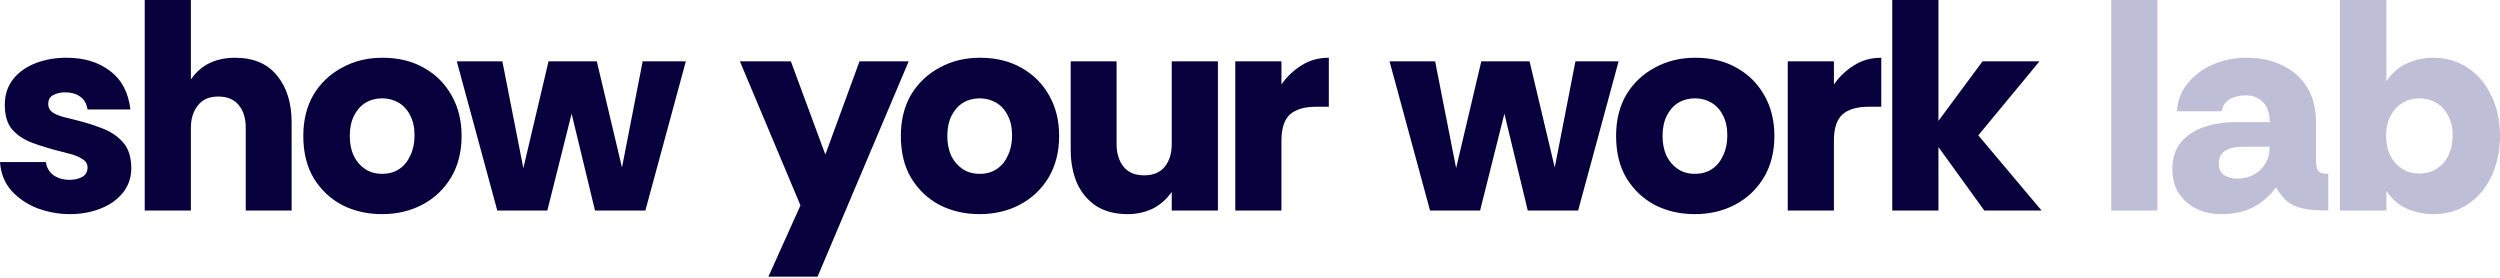
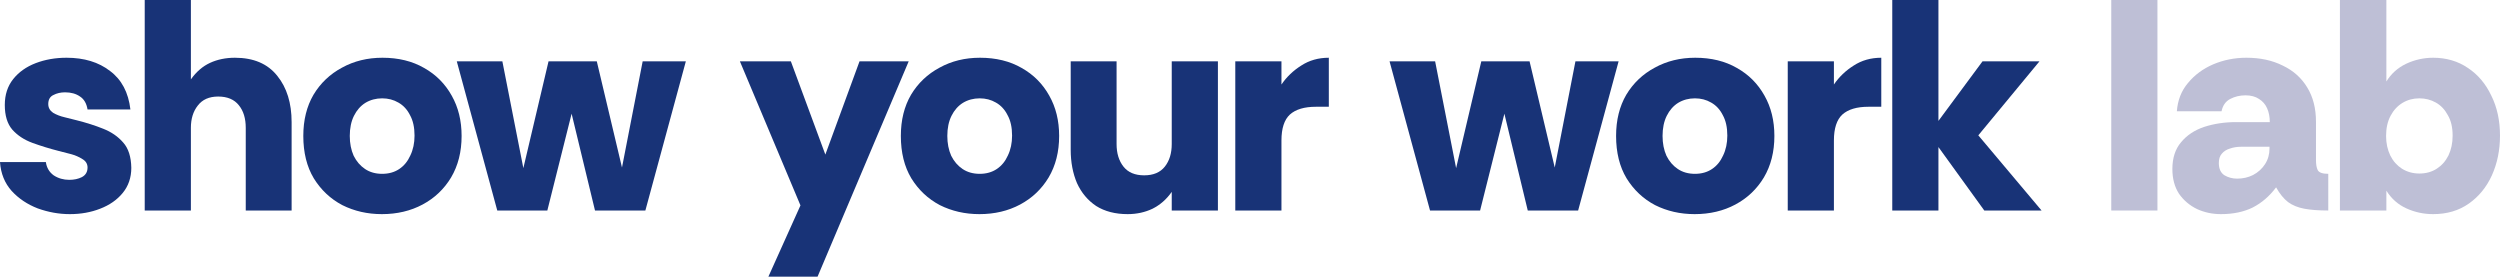
<svg xmlns="http://www.w3.org/2000/svg" width="1200" height="133" viewBox="0 0 1200 133" fill="none">
  <path d="M1167.91 102.781C1163.4 102.781 1159.13 101.866 1155.1 100.038C1151.07 98.209 1147.86 95.37 1145.46 91.521V101.048H1123.16V0H1145.46V39.12C1147.76 35.367 1150.93 32.528 1154.96 30.603C1159.08 28.678 1163.4 27.716 1167.91 27.716C1174.24 27.716 1179.81 29.352 1184.6 32.624C1189.4 35.8 1193.14 40.227 1195.83 45.905C1198.61 51.486 1200 57.886 1200 65.104C1200 72.033 1198.7 78.385 1196.11 84.159C1193.52 89.837 1189.83 94.36 1185.03 97.728C1180.24 101.096 1174.53 102.781 1167.91 102.781ZM1161.29 83.293C1164.46 83.293 1167.24 82.523 1169.64 80.983C1172.03 79.443 1173.91 77.326 1175.25 74.631C1176.59 71.841 1177.26 68.665 1177.26 65.104C1177.26 61.158 1176.5 57.886 1174.96 55.288C1173.52 52.593 1171.6 50.572 1169.2 49.225C1166.81 47.878 1164.17 47.204 1161.29 47.204C1158.32 47.204 1155.63 47.926 1153.23 49.369C1150.83 50.813 1148.91 52.882 1147.48 55.577C1146.04 58.271 1145.32 61.495 1145.32 65.248C1145.32 68.713 1145.99 71.841 1147.33 74.631C1148.67 77.326 1150.55 79.443 1152.94 80.983C1155.44 82.523 1158.22 83.293 1161.29 83.293Z" fill="#BEBFD6" />
  <path d="M1066.05 102.781C1061.92 102.781 1058.09 101.963 1054.54 100.327C1050.99 98.594 1048.11 96.14 1045.9 92.964C1043.79 89.692 1042.74 85.747 1042.74 81.127C1042.74 75.834 1044.13 71.552 1046.91 68.28C1049.69 64.912 1053.39 62.457 1057.99 60.918C1062.69 59.378 1067.82 58.608 1073.39 58.608H1089.5C1089.5 56.106 1089.07 53.892 1088.21 51.968C1087.35 50.043 1086.05 48.551 1084.32 47.493C1082.6 46.338 1080.44 45.76 1077.85 45.76C1075.16 45.76 1072.72 46.338 1070.51 47.493C1068.3 48.648 1066.91 50.62 1066.34 53.411H1044.89C1045.28 48.118 1047.05 43.595 1050.22 39.842C1053.39 35.992 1057.41 33.009 1062.31 30.892C1067.3 28.775 1072.62 27.716 1078.28 27.716C1084.9 27.716 1090.7 28.967 1095.69 31.469C1100.78 33.875 1104.71 37.388 1107.49 42.007C1110.27 46.53 1111.67 52.016 1111.67 58.464V76.797C1111.67 78.914 1111.95 80.55 1112.53 81.705C1113.2 82.86 1114.88 83.437 1117.57 83.437V101.048C1112.96 101.048 1109.12 100.76 1106.05 100.182C1102.98 99.605 1100.39 98.546 1098.28 97.006C1096.17 95.37 1094.25 93.013 1092.53 89.933C1089.36 94.167 1085.62 97.391 1081.3 99.605C1076.99 101.722 1071.9 102.781 1066.05 102.781ZM1073.82 85.747C1076.6 85.747 1079.14 85.169 1081.45 84.014C1083.84 82.763 1085.76 81.031 1087.2 78.818C1088.64 76.604 1089.36 74.102 1089.36 71.311V70.445H1075.69C1073.77 70.445 1072 70.734 1070.37 71.311C1068.73 71.792 1067.44 72.61 1066.48 73.765C1065.52 74.824 1065.04 76.316 1065.04 78.24C1065.04 81.031 1065.95 83.004 1067.78 84.159C1069.6 85.217 1071.61 85.747 1073.82 85.747Z" fill="#BEBFD6" />
  <path d="M1013.41 101.048V0H1035.57V101.048H1013.41Z" fill="#BEBFD6" />
-   <path d="M908.287 101.048V0H930.448V58.031L951.602 29.448H978.943L949.587 64.96L979.95 101.048H952.465L930.448 70.59V101.048H908.287Z" fill="#07003C" />
-   <path d="M858.118 101.048V29.448H880.279V40.564C882.773 36.907 885.939 33.875 889.777 31.469C893.614 28.967 898.027 27.716 903.016 27.716V51.246H896.828C891.264 51.246 887.09 52.497 884.308 54.999C881.622 57.501 880.279 61.639 880.279 67.414V101.048H858.118Z" fill="#07003C" />
-   <path d="M813.426 102.781C806.519 102.781 800.187 101.337 794.431 98.45C788.771 95.467 784.214 91.184 780.76 85.602C777.402 80.021 775.724 73.236 775.724 65.248C775.724 57.646 777.354 51.053 780.616 45.472C783.974 39.89 788.531 35.559 794.287 32.48C800.043 29.304 806.519 27.716 813.714 27.716C821.389 27.716 828.056 29.352 833.716 32.624C839.376 35.8 843.789 40.227 846.955 45.905C850.121 51.486 851.704 57.934 851.704 65.248C851.704 72.851 850.025 79.491 846.667 85.169C843.31 90.751 838.753 95.082 832.997 98.161C827.241 101.241 820.717 102.781 813.426 102.781ZM813.57 83.437C816.736 83.437 819.47 82.667 821.772 81.127C824.075 79.588 825.85 77.422 827.097 74.631C828.44 71.841 829.111 68.665 829.111 65.104C829.111 61.158 828.392 57.886 826.953 55.288C825.61 52.593 823.739 50.572 821.341 49.225C819.038 47.878 816.448 47.204 813.57 47.204C810.596 47.204 807.91 47.926 805.511 49.369C803.209 50.813 801.386 52.882 800.043 55.577C798.7 58.271 798.028 61.495 798.028 65.248C798.028 68.809 798.652 71.985 799.899 74.776C801.242 77.47 803.065 79.588 805.368 81.127C807.67 82.667 810.404 83.437 813.57 83.437Z" fill="#07003C" />
-   <path d="M686.416 101.048L666.989 29.448H688.862L698.936 80.694L711.023 29.448H734.192L746.279 80.406L756.209 29.448H776.931L757.504 101.048H733.328L722.104 54.566L710.448 101.048H686.416Z" fill="#07003C" />
-   <path d="M592.938 101.048V29.448H615.098V40.564C617.593 36.907 620.759 33.875 624.596 31.469C628.433 28.967 632.846 27.716 637.835 27.716V51.246H631.647C626.083 51.246 621.91 52.497 619.128 54.999C616.442 57.501 615.098 61.639 615.098 67.414V101.048H592.938Z" fill="#07003C" />
-   <path d="M541.282 102.78C535.334 102.78 530.297 101.481 526.172 98.883C522.143 96.188 519.073 92.531 516.962 87.912C514.948 83.196 513.94 77.855 513.94 71.888V29.448H535.957V69.146C535.957 73.573 537.061 77.182 539.267 79.972C541.474 82.763 544.784 84.159 549.197 84.159C553.61 84.159 556.919 82.763 559.126 79.972C561.332 77.182 562.435 73.573 562.435 69.146V29.448H584.596V101.048H562.435V92.098C559.941 95.659 556.871 98.354 553.226 100.182C549.58 101.914 545.599 102.78 541.282 102.78Z" fill="#07003C" />
-   <path d="M470.112 102.781C463.204 102.781 456.873 101.337 451.116 98.45C445.456 95.467 440.899 91.184 437.446 85.602C434.088 80.021 432.409 73.236 432.409 65.248C432.409 57.646 434.04 51.053 437.302 45.472C440.66 39.89 445.216 35.559 450.973 32.48C456.729 29.304 463.204 27.716 470.399 27.716C478.074 27.716 484.742 29.352 490.402 32.624C496.062 35.8 500.475 40.227 503.641 45.905C506.807 51.486 508.39 57.934 508.39 65.248C508.39 72.851 506.711 79.491 503.353 85.169C499.995 90.751 495.438 95.082 489.682 98.161C483.926 101.241 477.403 102.781 470.112 102.781ZM470.255 83.437C473.421 83.437 476.155 82.667 478.458 81.127C480.76 79.588 482.535 77.422 483.782 74.631C485.125 71.841 485.797 68.665 485.797 65.104C485.797 61.158 485.077 57.886 483.638 55.288C482.295 52.593 480.425 50.572 478.026 49.225C475.724 47.878 473.133 47.204 470.255 47.204C467.281 47.204 464.595 47.926 462.197 49.369C459.895 50.813 458.072 52.882 456.729 55.577C455.386 58.271 454.714 61.495 454.714 65.248C454.714 68.809 455.338 71.985 456.585 74.776C457.928 77.47 459.751 79.588 462.053 81.127C464.355 82.667 467.09 83.437 470.255 83.437Z" fill="#07003C" />
-   <path d="M368.825 132.806L384.223 98.594L355.154 29.448H379.618L396.166 74.198L412.571 29.448H436.171L392.425 132.806H368.825Z" fill="#07003C" />
-   <path d="M238.689 101.048L219.262 29.448H241.135L251.208 80.694L263.296 29.448H286.464L298.552 80.406L308.481 29.448H329.203L309.776 101.048H285.601L274.376 54.566L262.72 101.048H238.689Z" fill="#07003C" />
-   <path d="M183.291 102.781C176.384 102.781 170.052 101.337 164.296 98.45C158.636 95.467 154.079 91.184 150.625 85.602C147.268 80.021 145.589 73.236 145.589 65.248C145.589 57.646 147.22 51.053 150.482 45.472C153.839 39.89 158.396 35.559 164.152 32.48C169.908 29.304 176.384 27.716 183.579 27.716C191.254 27.716 197.921 29.352 203.581 32.624C209.242 35.8 213.655 40.227 216.82 45.905C219.986 51.486 221.569 57.934 221.569 65.248C221.569 72.851 219.89 79.491 216.533 85.169C213.175 90.751 208.618 95.082 202.862 98.161C197.106 101.241 190.582 102.781 183.291 102.781ZM183.435 83.437C186.601 83.437 189.335 82.667 191.638 81.127C193.94 79.588 195.715 77.422 196.962 74.631C198.305 71.841 198.977 68.665 198.977 65.104C198.977 61.158 198.257 57.886 196.818 55.288C195.475 52.593 193.604 50.572 191.206 49.225C188.903 47.878 186.313 47.204 183.435 47.204C180.461 47.204 177.775 47.926 175.377 49.369C173.074 50.813 171.251 52.882 169.908 55.577C168.565 58.271 167.894 61.495 167.894 65.248C167.894 68.809 168.517 71.985 169.764 74.776C171.108 77.47 172.93 79.588 175.233 81.127C177.535 82.667 180.269 83.437 183.435 83.437Z" fill="#07003C" />
-   <path d="M69.465 101.048V0H91.626V38.11C94.216 34.453 97.286 31.806 100.836 30.17C104.385 28.534 108.366 27.716 112.779 27.716C121.701 27.716 128.465 30.603 133.07 36.377C137.675 42.055 139.977 49.466 139.977 58.608V101.048H117.96V61.351C117.96 56.828 116.857 53.219 114.65 50.524C112.444 47.733 109.134 46.338 104.721 46.338C100.404 46.338 97.142 47.781 94.936 50.669C92.729 53.459 91.626 57.02 91.626 61.351V101.048H69.465Z" fill="#07003C" />
-   <path d="M33.529 102.781C28.349 102.781 23.216 101.866 18.132 100.038C13.143 98.113 8.97 95.322 5.612 91.665C2.254 87.912 0.384 83.293 0 77.807H22.017C22.401 80.502 23.648 82.619 25.759 84.159C27.965 85.602 30.459 86.324 33.241 86.324C35.544 86.324 37.559 85.891 39.285 85.025C41.108 84.062 42.02 82.523 42.02 80.406C42.02 78.673 41.204 77.326 39.573 76.364C37.942 75.305 36.023 74.487 33.817 73.91C31.706 73.332 29.836 72.851 28.205 72.466C23.696 71.311 19.475 70.012 15.541 68.569C11.608 67.125 8.394 65.008 5.9 62.217C3.502 59.426 2.302 55.48 2.302 50.38C2.302 45.472 3.646 41.334 6.332 37.965C9.018 34.597 12.615 32.047 17.124 30.314C21.633 28.582 26.574 27.716 31.946 27.716C40.389 27.716 47.344 29.833 52.812 34.068C58.376 38.206 61.638 44.365 62.597 52.545H42.02C41.54 49.658 40.341 47.589 38.422 46.338C36.503 44.99 34.105 44.317 31.227 44.317C29.116 44.317 27.245 44.75 25.615 45.616C23.984 46.386 23.168 47.83 23.168 49.947C23.168 51.679 23.936 53.074 25.471 54.133C27.102 55.095 28.972 55.817 31.083 56.298C33.194 56.779 35.112 57.261 36.839 57.742C41.444 58.897 45.665 60.244 49.502 61.784C53.436 63.324 56.65 65.537 59.144 68.424C61.638 71.215 62.933 75.257 63.029 80.55C63.029 85.266 61.638 89.307 58.856 92.676C56.17 95.948 52.572 98.45 48.063 100.182C43.65 101.914 38.806 102.781 33.529 102.781Z" fill="#07003C" />
+   <path d="M908.287 101.048V0H930.448V58.031L951.602 29.448H978.943L949.587 64.96L979.95 101.048H952.465L930.448 70.59V101.048H908.287Z" fill="#183377" />
+   <path d="M858.118 101.048V29.448H880.279V40.564C882.773 36.907 885.939 33.875 889.777 31.469C893.614 28.967 898.027 27.716 903.016 27.716V51.246H896.828C891.264 51.246 887.09 52.497 884.308 54.999C881.622 57.501 880.279 61.639 880.279 67.414V101.048H858.118Z" fill="#183377" />
+   <path d="M813.426 102.781C806.519 102.781 800.187 101.337 794.431 98.45C788.771 95.467 784.214 91.184 780.76 85.602C777.402 80.021 775.724 73.236 775.724 65.248C775.724 57.646 777.354 51.053 780.616 45.472C783.974 39.89 788.531 35.559 794.287 32.48C800.043 29.304 806.519 27.716 813.714 27.716C821.389 27.716 828.056 29.352 833.716 32.624C839.376 35.8 843.789 40.227 846.955 45.905C850.121 51.486 851.704 57.934 851.704 65.248C851.704 72.851 850.025 79.491 846.667 85.169C843.31 90.751 838.753 95.082 832.997 98.161C827.241 101.241 820.717 102.781 813.426 102.781ZM813.57 83.437C816.736 83.437 819.47 82.667 821.772 81.127C824.075 79.588 825.85 77.422 827.097 74.631C828.44 71.841 829.111 68.665 829.111 65.104C829.111 61.158 828.392 57.886 826.953 55.288C825.61 52.593 823.739 50.572 821.341 49.225C819.038 47.878 816.448 47.204 813.57 47.204C810.596 47.204 807.91 47.926 805.511 49.369C803.209 50.813 801.386 52.882 800.043 55.577C798.7 58.271 798.028 61.495 798.028 65.248C798.028 68.809 798.652 71.985 799.899 74.776C801.242 77.47 803.065 79.588 805.368 81.127C807.67 82.667 810.404 83.437 813.57 83.437Z" fill="#183377" />
+   <path d="M686.416 101.048L666.989 29.448H688.862L698.936 80.694L711.023 29.448H734.192L746.279 80.406L756.209 29.448H776.931L757.504 101.048H733.328L722.104 54.566L710.448 101.048H686.416Z" fill="#183377" />
+   <path d="M592.938 101.048V29.448H615.098V40.564C617.593 36.907 620.759 33.875 624.596 31.469C628.433 28.967 632.846 27.716 637.835 27.716V51.246H631.647C626.083 51.246 621.91 52.497 619.128 54.999C616.442 57.501 615.098 61.639 615.098 67.414V101.048H592.938Z" fill="#183377" />
+   <path d="M541.282 102.78C535.334 102.78 530.297 101.481 526.172 98.883C522.143 96.188 519.073 92.531 516.962 87.912C514.948 83.196 513.94 77.855 513.94 71.888V29.448H535.957V69.146C535.957 73.573 537.061 77.182 539.267 79.972C541.474 82.763 544.784 84.159 549.197 84.159C553.61 84.159 556.919 82.763 559.126 79.972C561.332 77.182 562.435 73.573 562.435 69.146V29.448H584.596V101.048H562.435V92.098C559.941 95.659 556.871 98.354 553.226 100.182C549.58 101.914 545.599 102.78 541.282 102.78Z" fill="#183377" />
+   <path d="M470.112 102.781C463.204 102.781 456.873 101.337 451.116 98.45C445.456 95.467 440.899 91.184 437.446 85.602C434.088 80.021 432.409 73.236 432.409 65.248C432.409 57.646 434.04 51.053 437.302 45.472C440.66 39.89 445.216 35.559 450.973 32.48C456.729 29.304 463.204 27.716 470.399 27.716C478.074 27.716 484.742 29.352 490.402 32.624C496.062 35.8 500.475 40.227 503.641 45.905C506.807 51.486 508.39 57.934 508.39 65.248C508.39 72.851 506.711 79.491 503.353 85.169C499.995 90.751 495.438 95.082 489.682 98.161C483.926 101.241 477.403 102.781 470.112 102.781ZM470.255 83.437C473.421 83.437 476.155 82.667 478.458 81.127C480.76 79.588 482.535 77.422 483.782 74.631C485.125 71.841 485.797 68.665 485.797 65.104C485.797 61.158 485.077 57.886 483.638 55.288C482.295 52.593 480.425 50.572 478.026 49.225C475.724 47.878 473.133 47.204 470.255 47.204C467.281 47.204 464.595 47.926 462.197 49.369C459.895 50.813 458.072 52.882 456.729 55.577C455.386 58.271 454.714 61.495 454.714 65.248C454.714 68.809 455.338 71.985 456.585 74.776C457.928 77.47 459.751 79.588 462.053 81.127C464.355 82.667 467.09 83.437 470.255 83.437Z" fill="#183377" />
+   <path d="M368.825 132.806L384.223 98.594L355.154 29.448H379.618L396.166 74.198L412.571 29.448H436.171L392.425 132.806H368.825Z" fill="#183377" />
+   <path d="M238.689 101.048L219.262 29.448H241.135L251.208 80.694L263.296 29.448H286.464L298.552 80.406L308.481 29.448H329.203L309.776 101.048H285.601L274.376 54.566L262.72 101.048H238.689Z" fill="#183377" />
+   <path d="M183.291 102.781C176.384 102.781 170.052 101.337 164.296 98.45C158.636 95.467 154.079 91.184 150.625 85.602C147.268 80.021 145.589 73.236 145.589 65.248C145.589 57.646 147.22 51.053 150.482 45.472C153.839 39.89 158.396 35.559 164.152 32.48C169.908 29.304 176.384 27.716 183.579 27.716C191.254 27.716 197.921 29.352 203.581 32.624C209.242 35.8 213.655 40.227 216.82 45.905C219.986 51.486 221.569 57.934 221.569 65.248C221.569 72.851 219.89 79.491 216.533 85.169C213.175 90.751 208.618 95.082 202.862 98.161C197.106 101.241 190.582 102.781 183.291 102.781ZM183.435 83.437C186.601 83.437 189.335 82.667 191.638 81.127C193.94 79.588 195.715 77.422 196.962 74.631C198.305 71.841 198.977 68.665 198.977 65.104C198.977 61.158 198.257 57.886 196.818 55.288C195.475 52.593 193.604 50.572 191.206 49.225C188.903 47.878 186.313 47.204 183.435 47.204C180.461 47.204 177.775 47.926 175.377 49.369C173.074 50.813 171.251 52.882 169.908 55.577C168.565 58.271 167.894 61.495 167.894 65.248C167.894 68.809 168.517 71.985 169.764 74.776C171.108 77.47 172.93 79.588 175.233 81.127C177.535 82.667 180.269 83.437 183.435 83.437Z" fill="#183377" />
+   <path d="M69.465 101.048V0H91.626V38.11C94.216 34.453 97.286 31.806 100.836 30.17C104.385 28.534 108.366 27.716 112.779 27.716C121.701 27.716 128.465 30.603 133.07 36.377C137.675 42.055 139.977 49.466 139.977 58.608V101.048H117.96V61.351C117.96 56.828 116.857 53.219 114.65 50.524C112.444 47.733 109.134 46.338 104.721 46.338C100.404 46.338 97.142 47.781 94.936 50.669C92.729 53.459 91.626 57.02 91.626 61.351V101.048H69.465Z" fill="#183377" />
+   <path d="M33.529 102.781C28.349 102.781 23.216 101.866 18.132 100.038C13.143 98.113 8.97 95.322 5.612 91.665C2.254 87.912 0.384 83.293 0 77.807H22.017C22.401 80.502 23.648 82.619 25.759 84.159C27.965 85.602 30.459 86.324 33.241 86.324C35.544 86.324 37.559 85.891 39.285 85.025C41.108 84.062 42.02 82.523 42.02 80.406C42.02 78.673 41.204 77.326 39.573 76.364C37.942 75.305 36.023 74.487 33.817 73.91C31.706 73.332 29.836 72.851 28.205 72.466C23.696 71.311 19.475 70.012 15.541 68.569C11.608 67.125 8.394 65.008 5.9 62.217C3.502 59.426 2.302 55.48 2.302 50.38C2.302 45.472 3.646 41.334 6.332 37.965C9.018 34.597 12.615 32.047 17.124 30.314C21.633 28.582 26.574 27.716 31.946 27.716C40.389 27.716 47.344 29.833 52.812 34.068C58.376 38.206 61.638 44.365 62.597 52.545H42.02C41.54 49.658 40.341 47.589 38.422 46.338C36.503 44.99 34.105 44.317 31.227 44.317C29.116 44.317 27.245 44.75 25.615 45.616C23.984 46.386 23.168 47.83 23.168 49.947C23.168 51.679 23.936 53.074 25.471 54.133C27.102 55.095 28.972 55.817 31.083 56.298C33.194 56.779 35.112 57.261 36.839 57.742C41.444 58.897 45.665 60.244 49.502 61.784C53.436 63.324 56.65 65.537 59.144 68.424C61.638 71.215 62.933 75.257 63.029 80.55C63.029 85.266 61.638 89.307 58.856 92.676C56.17 95.948 52.572 98.45 48.063 100.182C43.65 101.914 38.806 102.781 33.529 102.781Z" fill="#183377" />
</svg>
